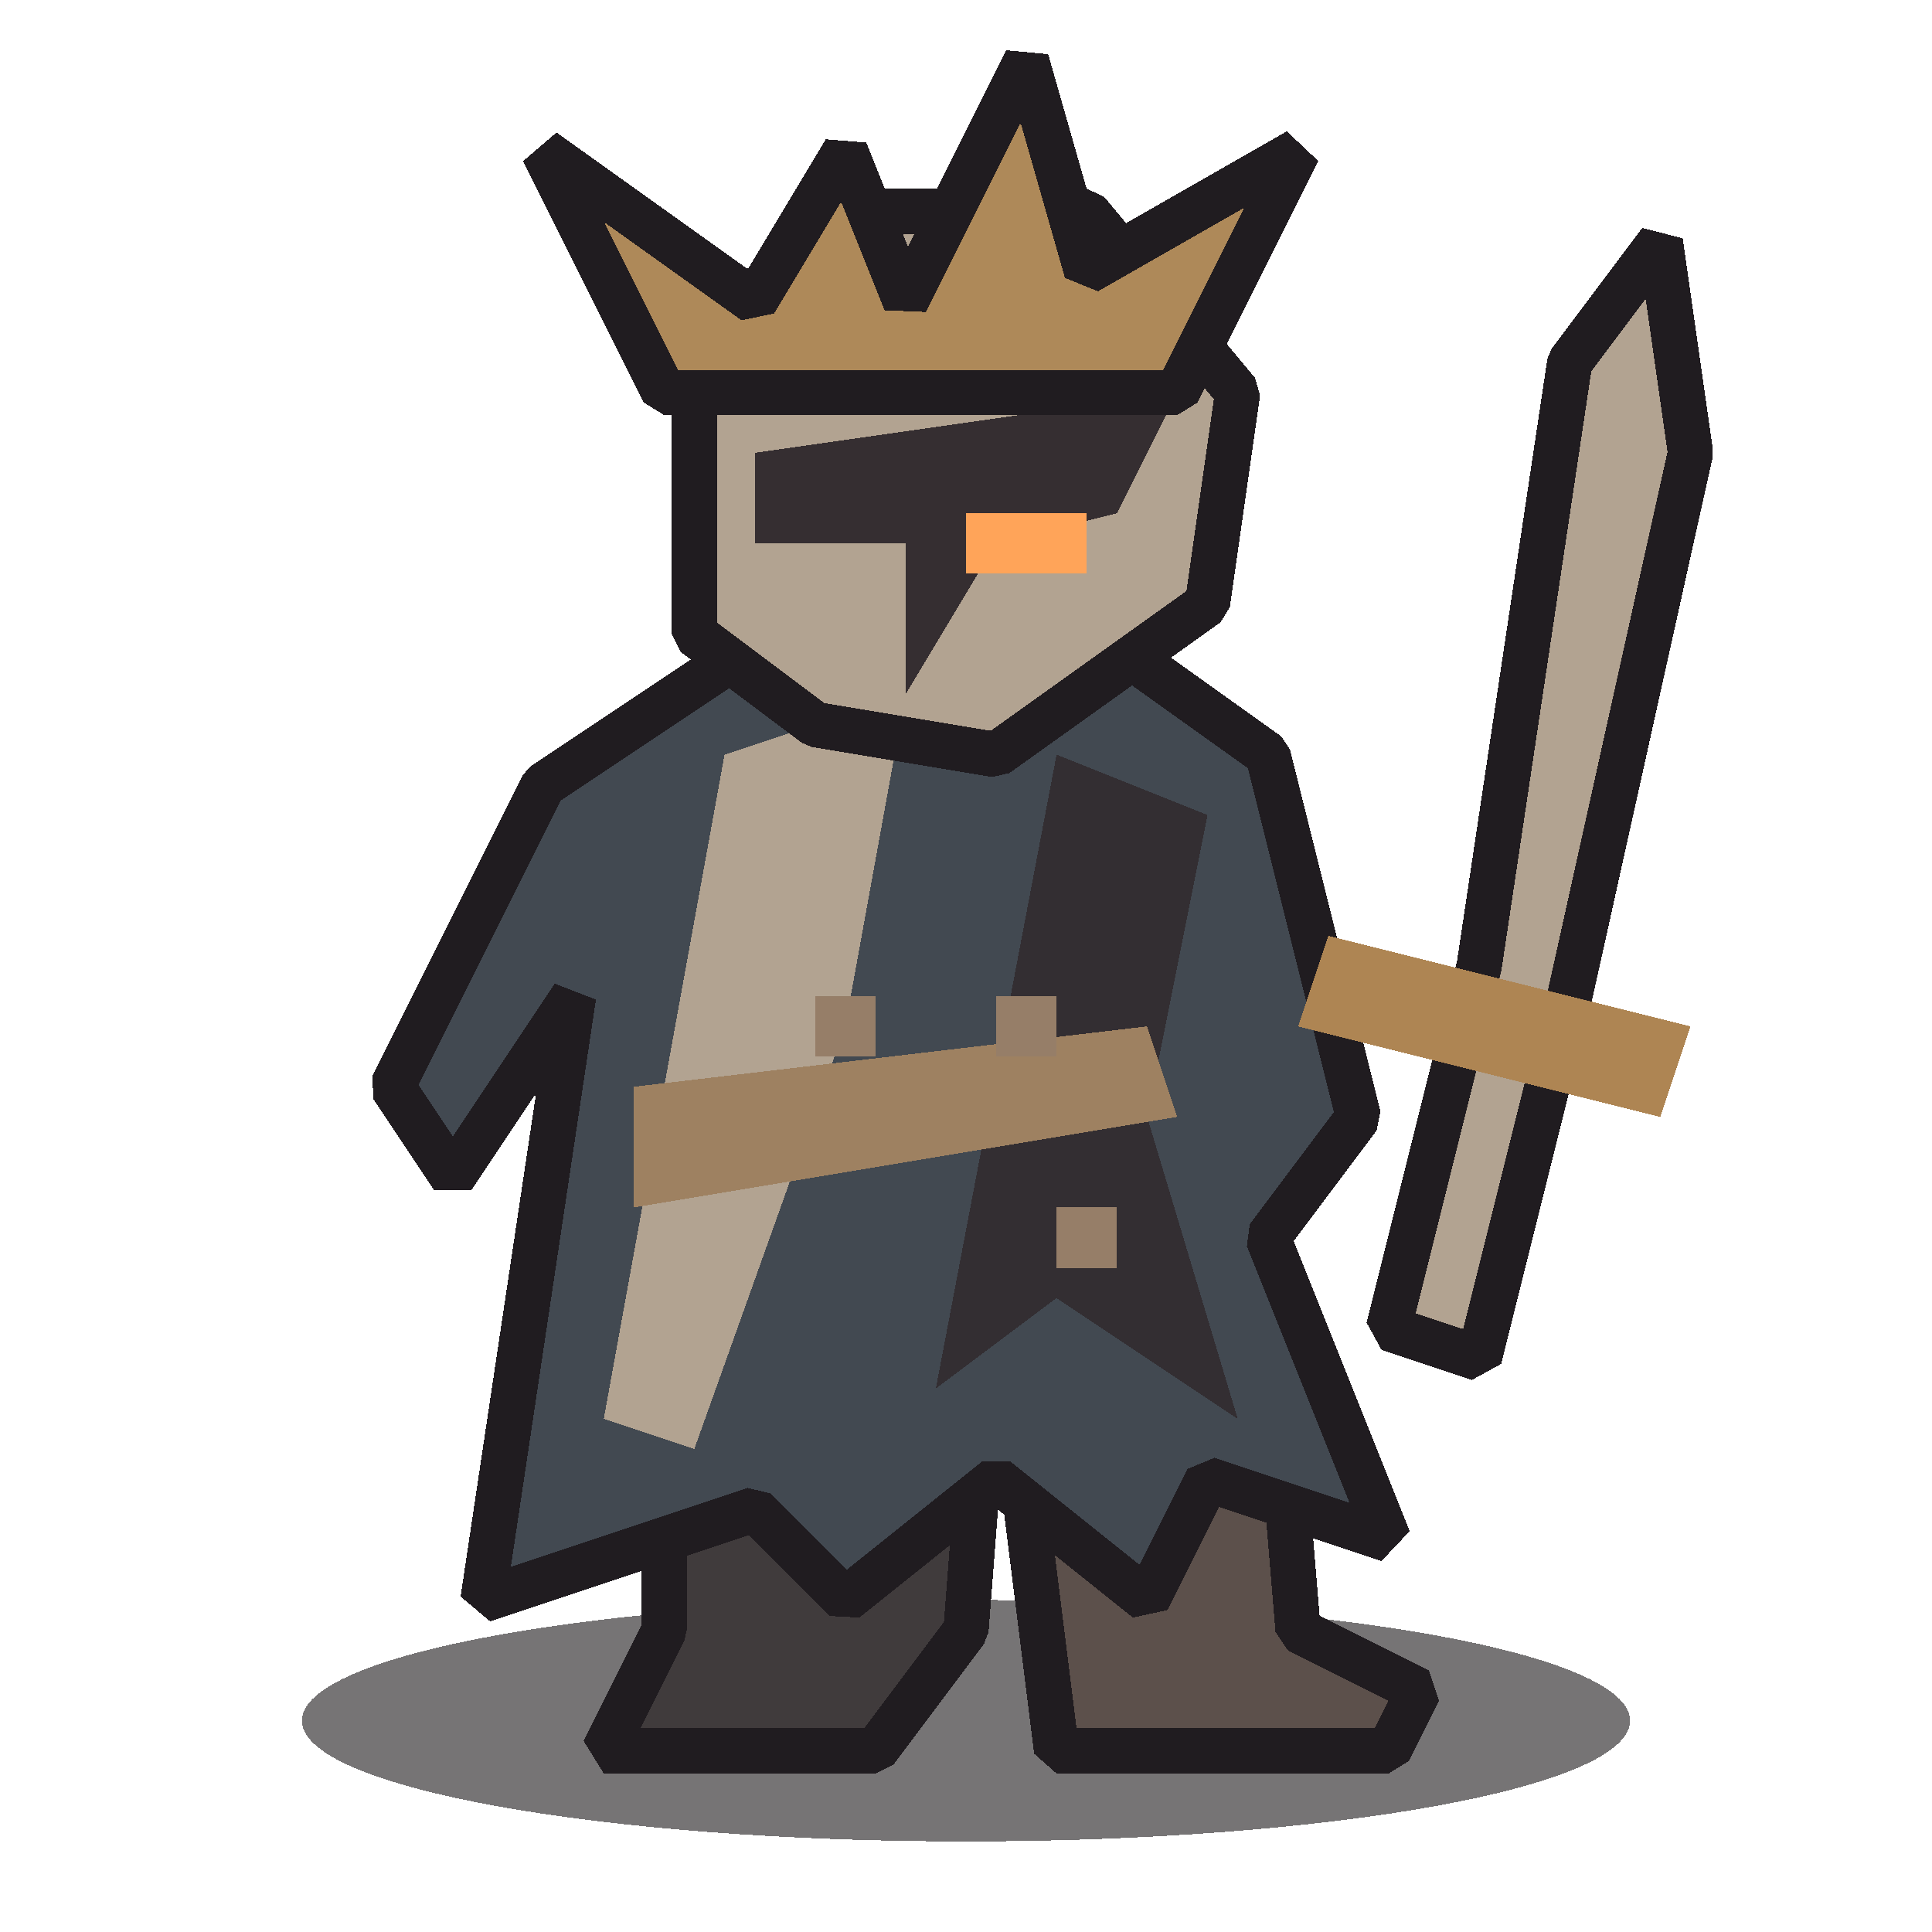
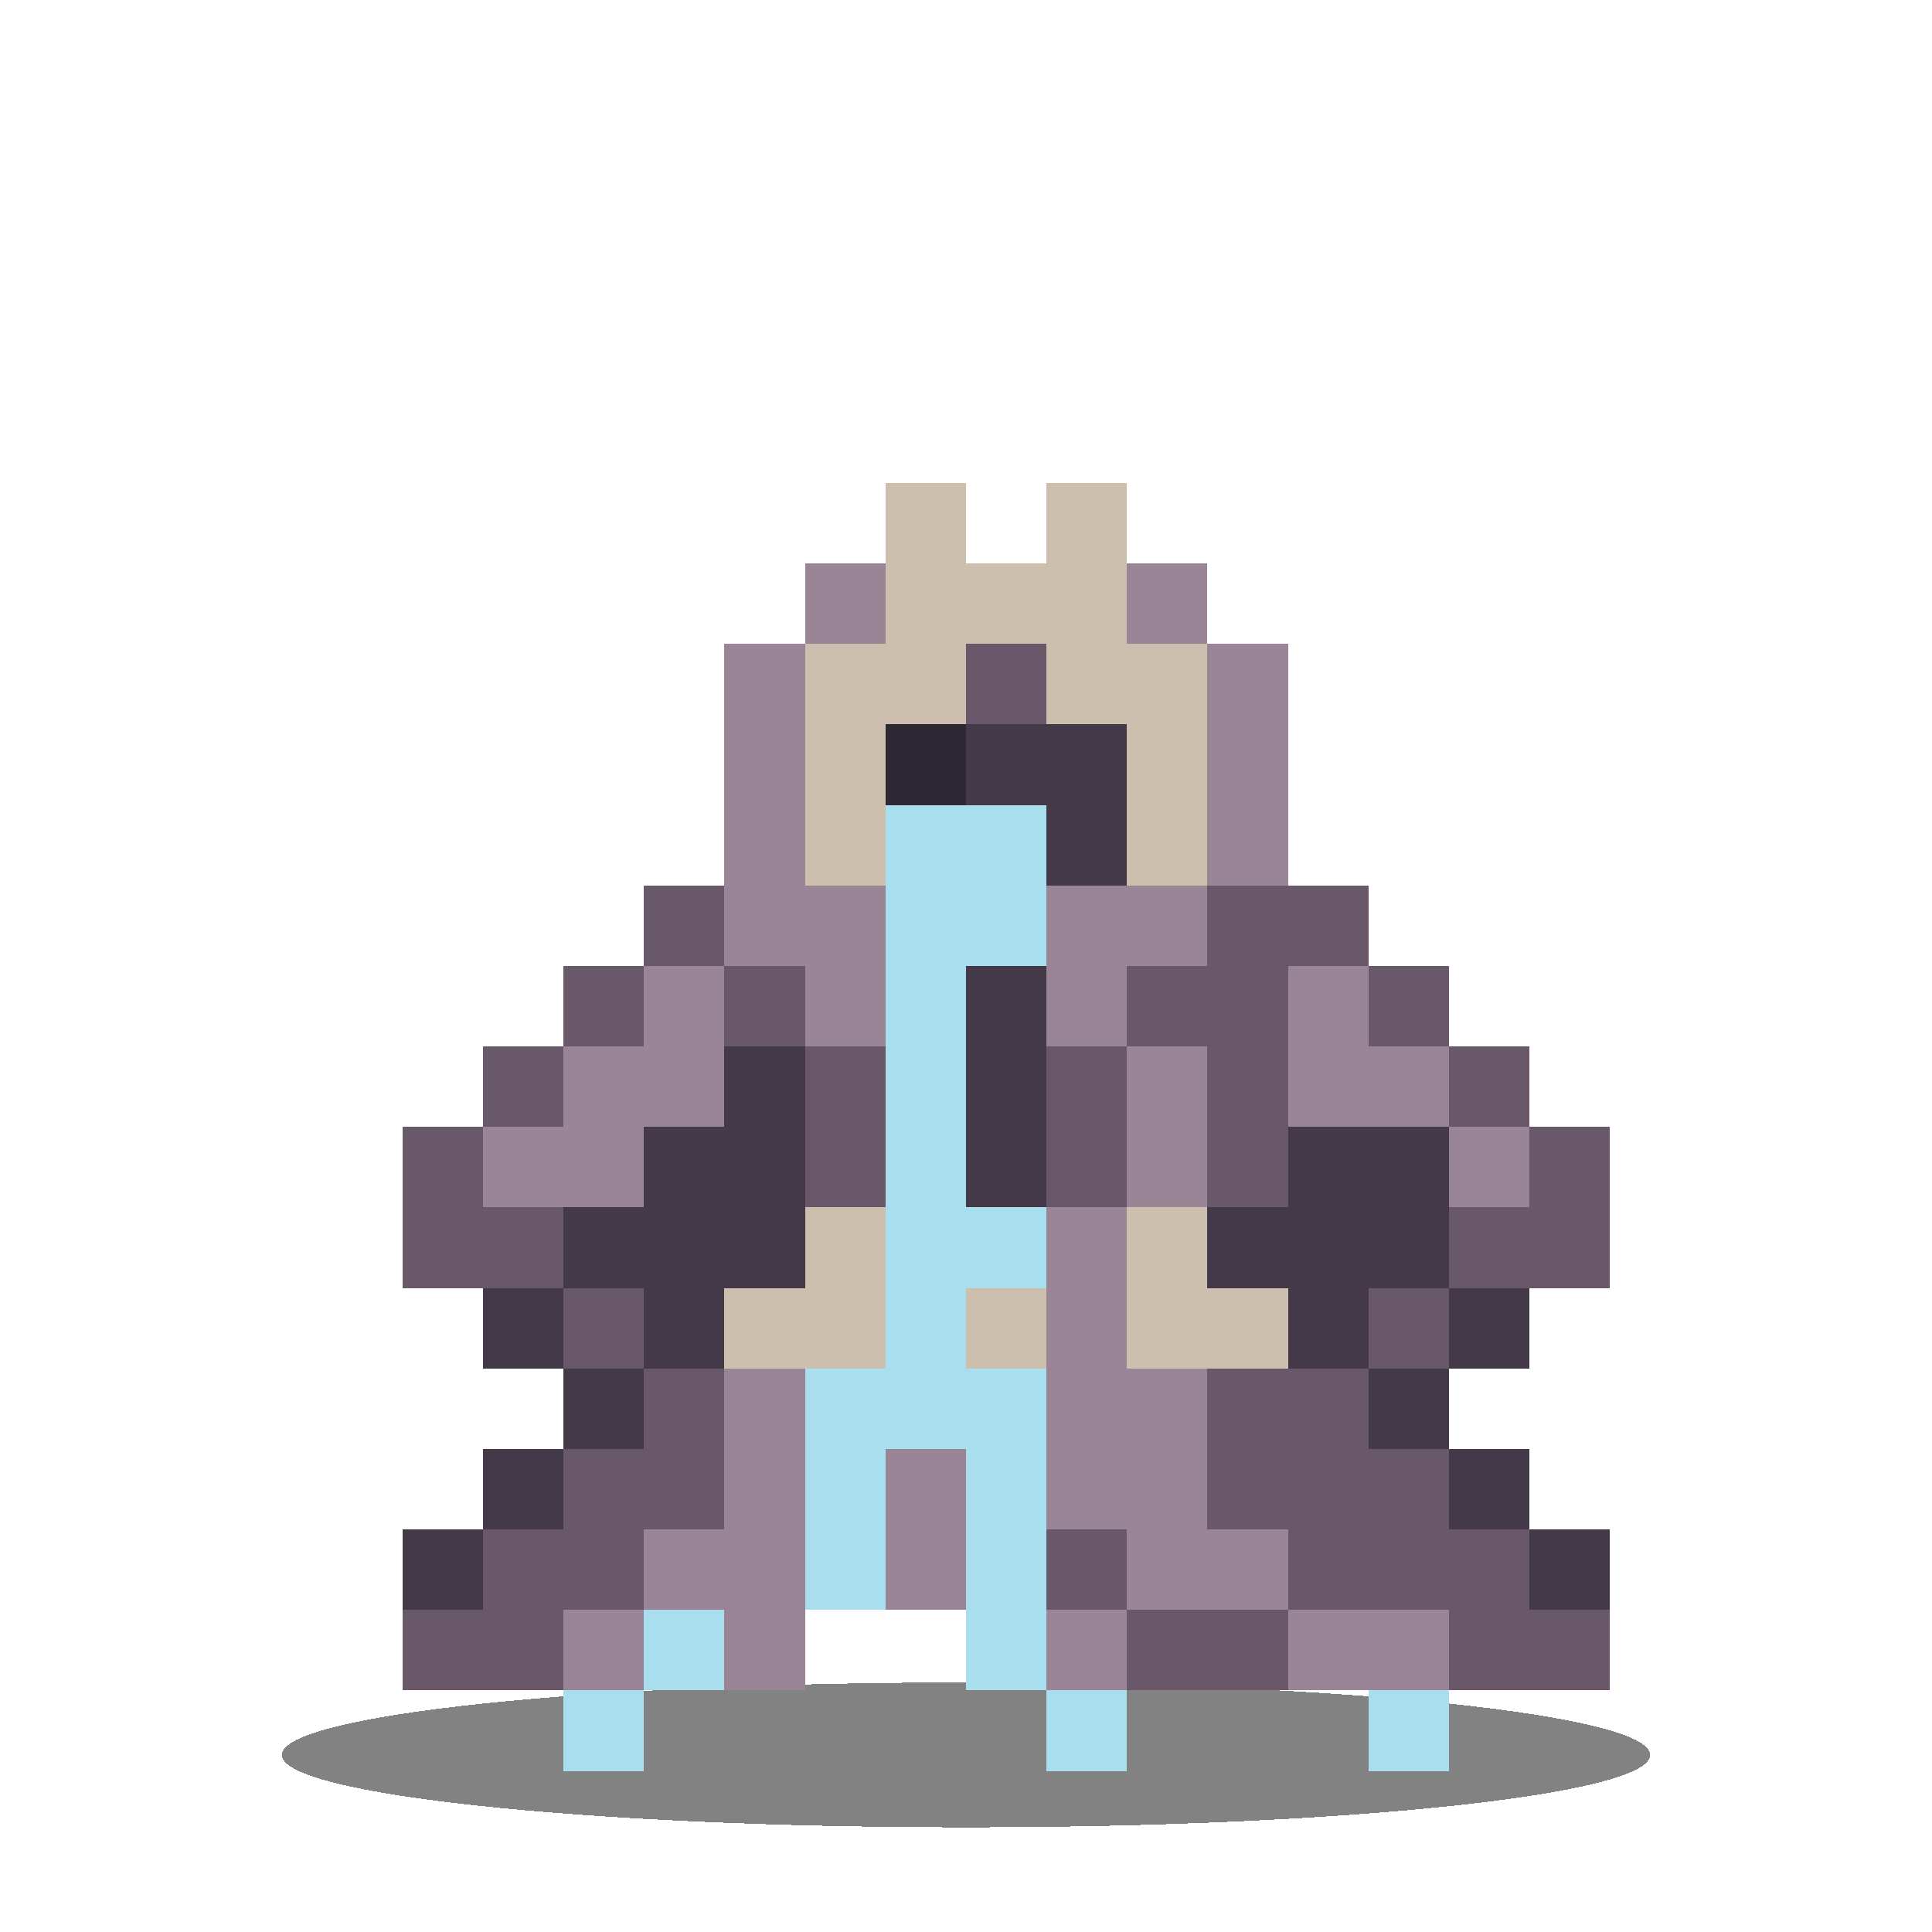
- <svg xmlns="http://www.w3.org/2000/svg" viewBox="0 0 64 64" shape-rendering="crispEdges">
-   <ellipse cx="32" cy="57" rx="22" ry="4" fill="#130f11" opacity=".58" />
-   <path d="M22 42L33 41 32 54 29 58 20 58 22 54Z" fill="#403b3c" stroke="#201c20" stroke-width="1.5" stroke-linejoin="bevel" />
-   <path d="M33 42L42 42 43 54 47 56 46 58 35 58Z" fill="#5c504b" stroke="#201c20" stroke-width="1.5" stroke-linejoin="bevel" />
-   <path d="M24 22L35 20 42 25 45 37 42 41 46 51 40 49 38 53 33 49 28 53 25 50 16 53 19 33 15 39 13 36 18 26Z" fill="#424951" stroke="#201c20" stroke-width="1.5" stroke-linejoin="bevel" />
-   <path d="M24 25L30 23 28 34 23 48 20 47Z" fill="#b2a391" stroke="none" stroke-width="1.5" stroke-linejoin="bevel" />
-   <path d="M35 25L40 27 38 37 41 47 35 43 31 46Z" fill="#332e32" stroke="none" stroke-width="1.5" stroke-linejoin="bevel" />
-   <path d="M21 36l17 -2 1 3 -18 3z" fill="#9e8161" stroke="none" stroke-width="1.5" stroke-linejoin="bevel" />
-   <path d="M23 21L23 12 28 7 36 7 41 13 40 20 33 25 27 24Z" fill="#b2a391" stroke="#201c20" stroke-width="1.5" stroke-linejoin="bevel" />
-   <path d="M25 15L39 13 37 17 33 18 30 23 30 18 25 18Z" fill="#352e31" stroke="none" stroke-width="1.5" stroke-linejoin="bevel" />
-   <rect x="32" y="17" width="4" height="2" fill="#ffa459" />
-   <path d="M46 44L49 32 52 12 55 8 56 15 52 33 49 45Z" fill="#b2a391" stroke="#201c20" stroke-width="1.5" stroke-linejoin="bevel" />
-   <path d="M44 31l12 3 -1 3 -12 -3z" fill="#ae8553" stroke="none" stroke-width="1.5" stroke-linejoin="bevel" />
-   <path d="M22 13L18 5 25 10 28 5 30 10 34 2 36 9 43 5 39 13Z" fill="#ae8959" stroke="#201c20" stroke-width="1.5" stroke-linejoin="bevel" />
-   <rect x="35" y="40" width="2" height="2" fill="#967e68" />
-   <rect x="33" y="33" width="2" height="2" fill="#967e68" />
-   <rect x="27" y="33" width="2" height="2" fill="#967e68" />
-   <rect x="27" y="33" width="2" height="2" fill="#967e68" />
+ <svg xmlns="http://www.w3.org/2000/svg" viewBox="0 0 24 24" shape-rendering="crispEdges">
+   <ellipse cx="12" cy="21.8" rx="8.5" ry=".9" fill="#110f12" opacity=".52" />
+   <path fill="#2c2935" d="M11 9h1v1h-1z" />
+   <path fill="#443949" d="M12 9h2v1h-2z M13 10h1v1h-1z M12 12h1v1h-1z M9 13h1v1h-1z M12 13h1v1h-1z M8 14h2v1h-2z M12 14h1v1h-1z M16 14h2v1h-2z M7 15h3v1h-3z M15 15h3v1h-3z M6 16h1v1h-1z M8 16h1v1h-1z M16 16h1v1h-1z M18 16h1v1h-1z M7 17h1v1h-1z M17 17h1v1h-1z M6 18h1v1h-1z M18 18h1v1h-1z M5 19h1v1h-1z M19 19h1v1h-1z" />
+   <path fill="#68586a" d="M12 8h1v1h-1z M8 11h1v1h-1z M15 11h2v1h-2z M7 12h1v1h-1z M9 12h1v1h-1z M14 12h2v1h-2z M17 12h1v1h-1z M6 13h1v1h-1z M10 13h1v1h-1z M13 13h1v1h-1z M15 13h1v1h-1z M18 13h1v1h-1z M5 14h1v1h-1z M10 14h1v1h-1z M13 14h1v1h-1z M15 14h1v1h-1z M19 14h1v1h-1z M5 15h2v1h-2z M18 15h2v1h-2z M7 16h1v1h-1z M17 16h1v1h-1z M8 17h1v1h-1z M15 17h2v1h-2z M7 18h2v1h-2z M15 18h3v1h-3z M6 19h2v1h-2z M13 19h1v1h-1z M16 19h3v1h-3z M5 20h2v1h-2z M14 20h2v1h-2z M18 20h2v1h-2z" />
+   <path fill="#9a8596" d="M10 7h1v1h-1z M14 7h1v1h-1z M9 8h1v1h-1z M15 8h1v1h-1z M9 9h1v1h-1z M15 9h1v1h-1z M9 10h1v1h-1z M15 10h1v1h-1z M9 11h2v1h-2z M13 11h2v1h-2z M8 12h1v1h-1z M10 12h1v1h-1z M13 12h1v1h-1z M16 12h1v1h-1z M7 13h2v1h-2z M14 13h1v1h-1z M16 13h2v1h-2z M6 14h2v1h-2z M14 14h1v1h-1z M18 14h1v1h-1z M13 15h1v1h-1z M13 16h1v1h-1z M9 17h1v1h-1z M13 17h2v1h-2z M9 18h1v1h-1z M11 18h1v1h-1z M13 18h2v1h-2z M8 19h2v1h-2z M11 19h1v1h-1z M14 19h2v1h-2z M7 20h1v1h-1z M9 20h1v1h-1z M13 20h1v1h-1z M16 20h2v1h-2z" />
+   <path fill="#ccbfae" d="M11 6h1v1h-1z M13 6h1v1h-1z M11 7h3v1h-3z M10 8h2v1h-2z M13 8h2v1h-2z M10 9h1v1h-1z M14 9h1v1h-1z M10 10h1v1h-1z M14 10h1v1h-1z M10 15h1v1h-1z M14 15h1v1h-1z M9 16h2v1h-2z M12 16h1v1h-1z M14 16h2v1h-2z" />
+   <path fill="#a8deed" d="M11 10h2v1h-2z M11 11h2v1h-2z M11 12h1v1h-1z M11 13h1v1h-1z M11 14h1v1h-1z M11 15h2v1h-2z M11 16h1v1h-1z M10 17h3v1h-3z M10 18h1v1h-1z M12 18h1v1h-1z M10 19h1v1h-1z M12 19h1v1h-1z M8 20h1v1h-1z M12 20h1v1h-1z M7 21h1v1h-1z M13 21h1v1h-1z M17 21h1v1h-1z" />
</svg>
